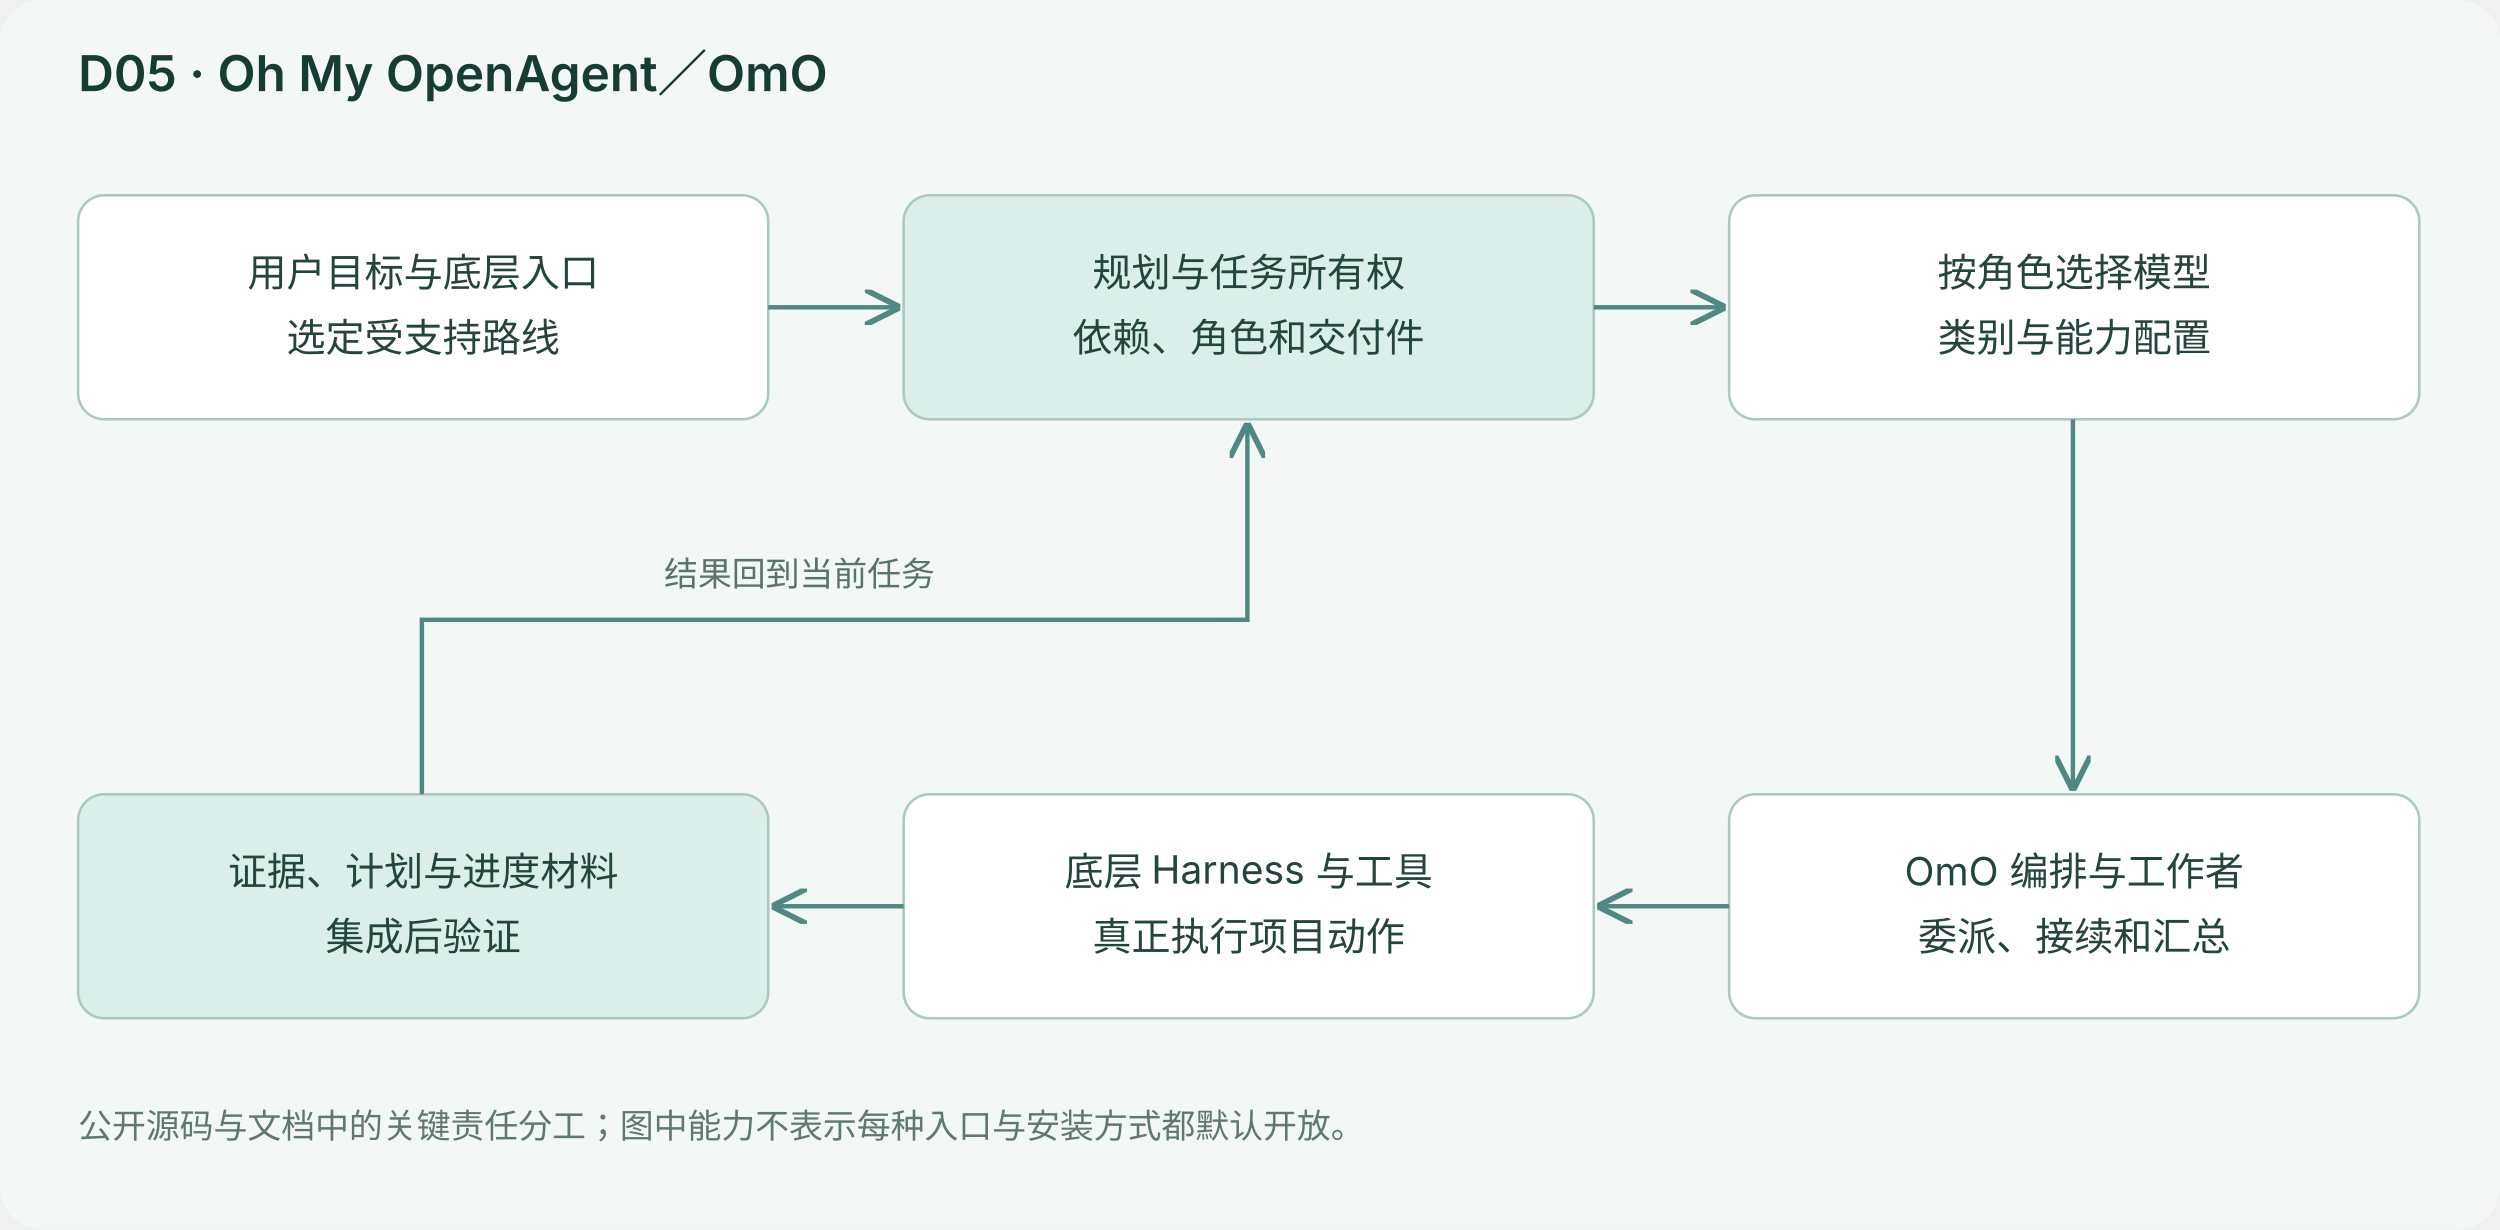
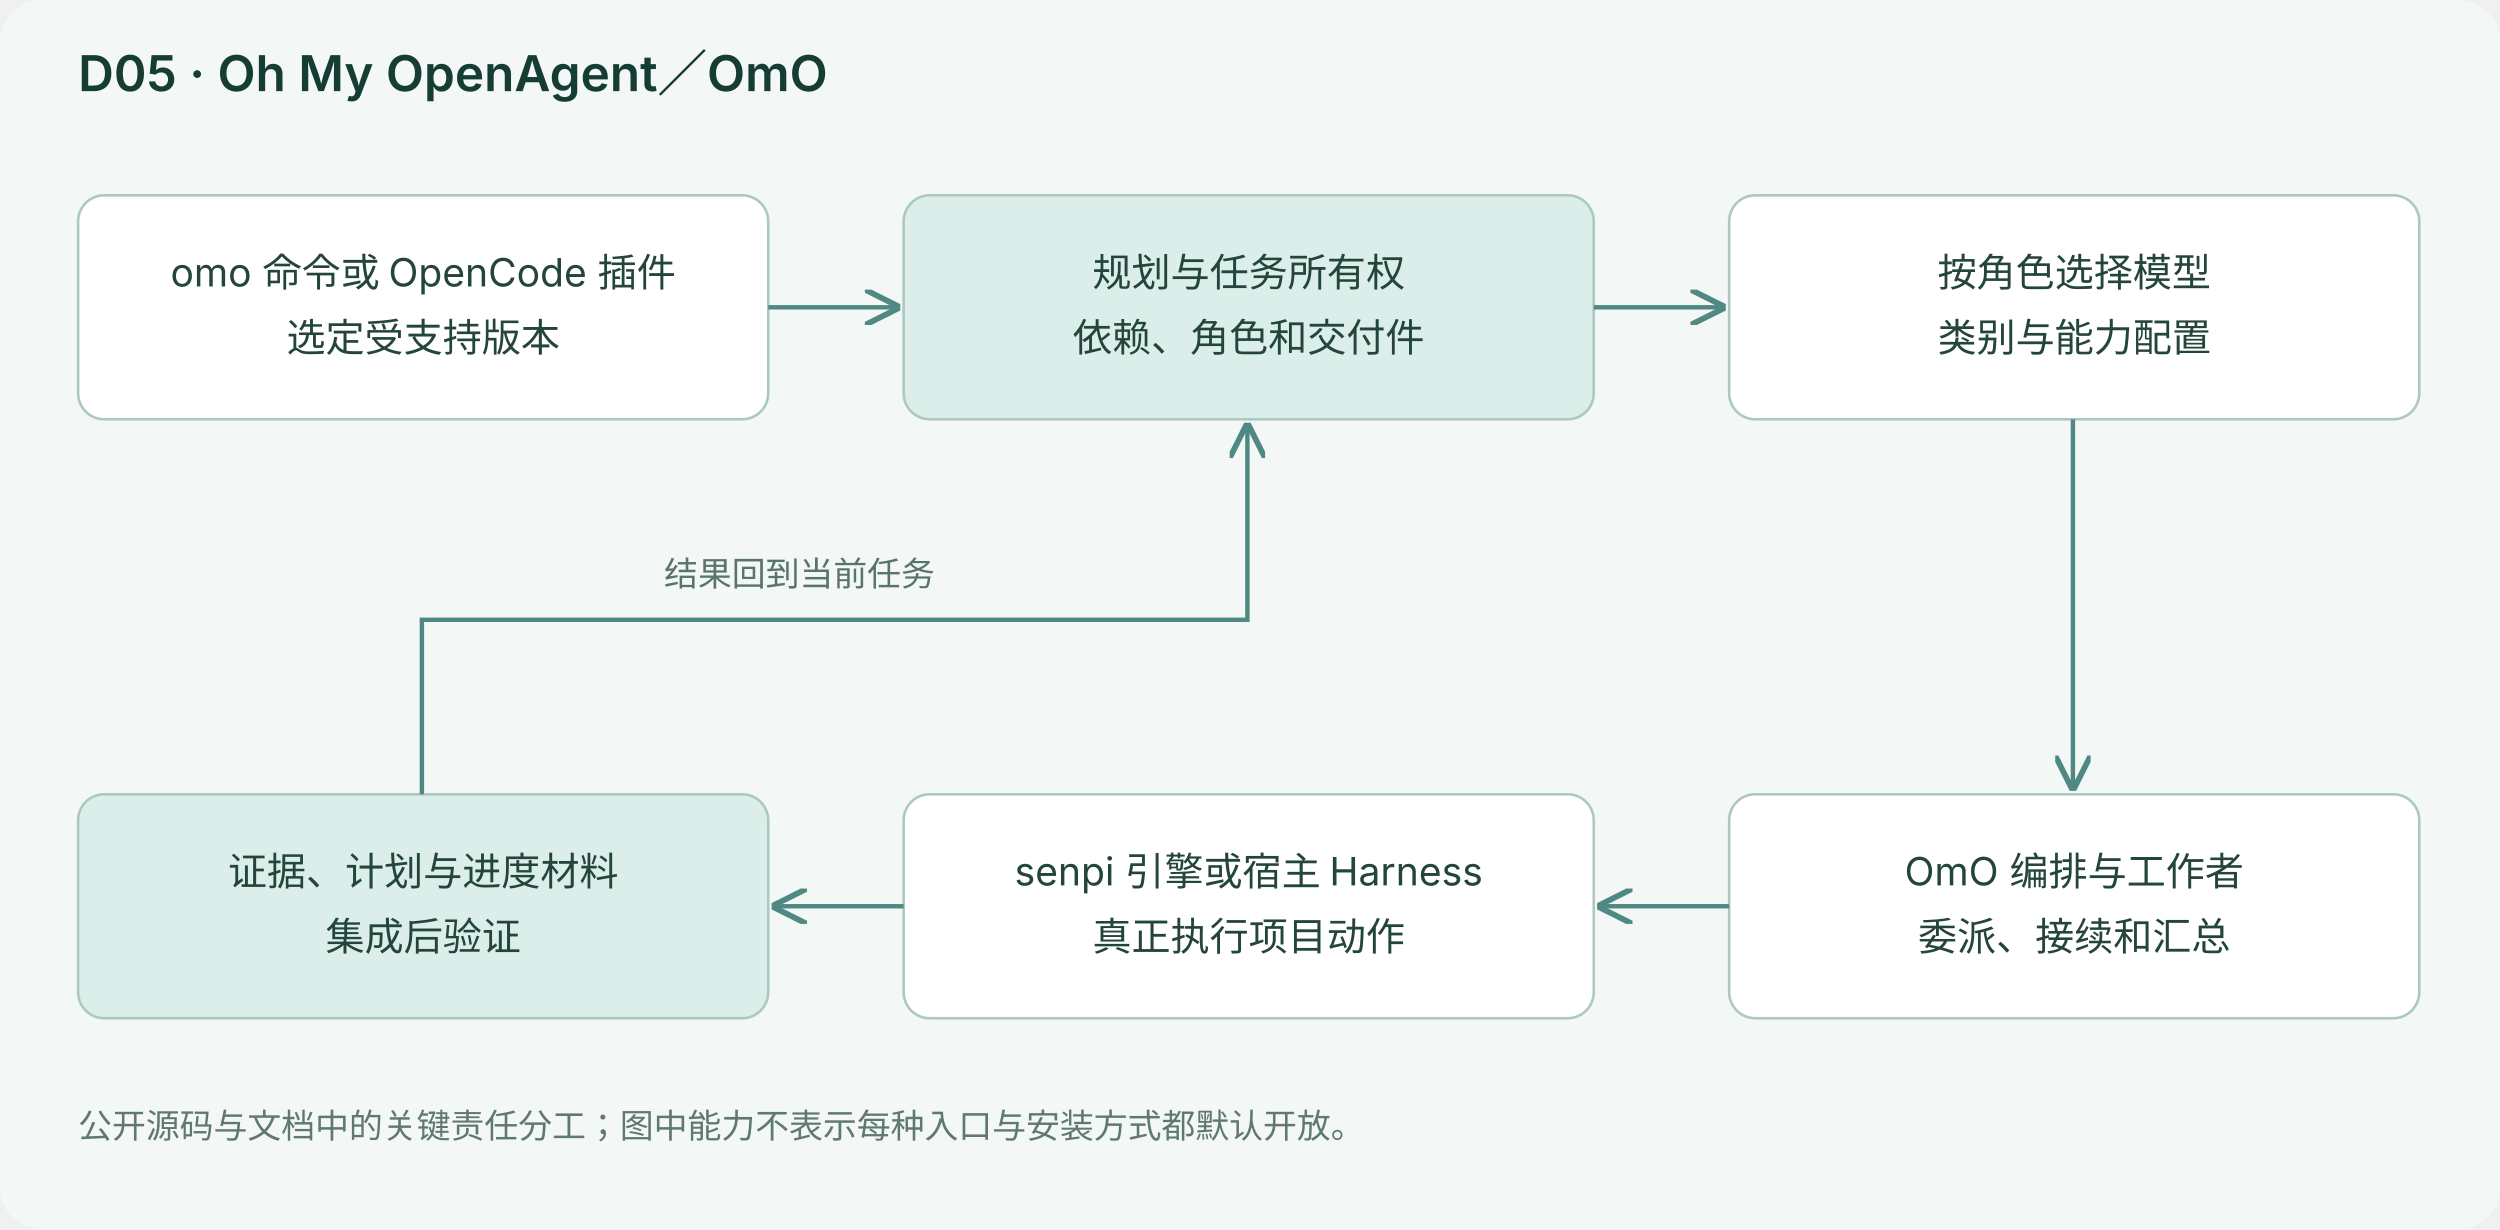
<svg xmlns="http://www.w3.org/2000/svg" viewBox="0 0 960 472" role="img" aria-label="D05 Oh My OpenAgent／OmO 架构示意">
  <defs>
    <marker id="arrow" markerWidth="8" markerHeight="8" refX="7" refY="4" orient="auto">
      <path d="M0 0 L8 4 L0 8" fill="none" stroke="#508984" stroke-width="1.3" />
    </marker>
  </defs>
  <style>text{font-family:system-ui,-apple-system,'PingFang SC','Microsoft YaHei',sans-serif}</style>
  <rect width="960" height="472" rx="16" fill="#f3f7f6" />
  <text x="30" y="35" font-size="19" font-weight="600" fill="#163d34">D05 · Oh My OpenAgent／OmO</text>
  <rect x="30" y="75" width="265" height="86" rx="10" fill="#ffffff" stroke="#adc9bf" />
-   <text x="162.5" y="110" text-anchor="middle" font-size="15" fill="#24453c">用户目标与底层入口</text>
-   <text x="162.5" y="135" text-anchor="middle" font-size="15" fill="#24453c">选定受支持路线</text>
+   <text x="162.5" y="110" text-anchor="middle" font-size="15" fill="#24453c">omo 命令或 OpenCode 插件</text>
+   <text x="162.5" y="135" text-anchor="middle" font-size="15" fill="#24453c">选定受支持版本</text>
  <rect x="347" y="75" width="265" height="86" rx="10" fill="#dceee9" stroke="#adc9bf" />
  <text x="479.5" y="110" text-anchor="middle" font-size="15" fill="#24453c">规划与任务所有权</text>
  <text x="479.5" y="135" text-anchor="middle" font-size="15" fill="#24453c">依赖、角色和交付件</text>
  <rect x="664" y="75" width="265" height="86" rx="10" fill="#ffffff" stroke="#adc9bf" />
  <text x="796.5" y="110" text-anchor="middle" font-size="15" fill="#24453c">按角色选择模型</text>
  <text x="796.5" y="135" text-anchor="middle" font-size="15" fill="#24453c">类别与能力配置</text>
  <rect x="30" y="305" width="265" height="86" rx="10" fill="#dceee9" stroke="#adc9bf" />
  <text x="162.5" y="340" text-anchor="middle" font-size="15" fill="#24453c">证据、计划与进度材料</text>
  <text x="162.5" y="365" text-anchor="middle" font-size="15" fill="#24453c">集成后验证</text>
  <rect x="347" y="305" width="265" height="86" rx="10" fill="#ffffff" stroke="#adc9bf" />
-   <text x="479.5" y="340" text-anchor="middle" font-size="15" fill="#24453c">底层 Harness 与工具</text>
+   <text x="479.5" y="340" text-anchor="middle" font-size="15" fill="#24453c">senpi 引擎或宿主 Harness</text>
  <text x="479.5" y="365" text-anchor="middle" font-size="15" fill="#24453c">真正执行项目动作</text>
  <rect x="664" y="305" width="265" height="86" rx="10" fill="#ffffff" stroke="#adc9bf" />
  <text x="796.5" y="340" text-anchor="middle" font-size="15" fill="#24453c">OmO 编排与工作者</text>
  <text x="796.5" y="365" text-anchor="middle" font-size="15" fill="#24453c">委派、接续和汇总</text>
  <path d="M295 118 H344" fill="none" stroke="#508984" stroke-width="1.7" marker-end="url(#arrow)" />
  <path d="M612 118 H661" fill="none" stroke="#508984" stroke-width="1.7" marker-end="url(#arrow)" />
  <path d="M796 161 V302" fill="none" stroke="#508984" stroke-width="1.7" marker-end="url(#arrow)" />
  <path d="M664 348 H615" fill="none" stroke="#508984" stroke-width="1.7" marker-end="url(#arrow)" />
  <path d="M347 348 H298" fill="none" stroke="#508984" stroke-width="1.7" marker-end="url(#arrow)" />
  <path d="M162 305 V238 H479 V164" fill="none" stroke="#508984" stroke-width="1.7" marker-end="url(#arrow)" />
  <text x="255" y="225" font-size="13" fill="#58756b">结果回到当前任务</text>
  <text x="30" y="437" font-size="13" fill="#60796f">公开源码与文档中的关键责任分工；图中能力不表示每种入口与安装方式都默认开放。</text>
</svg>
